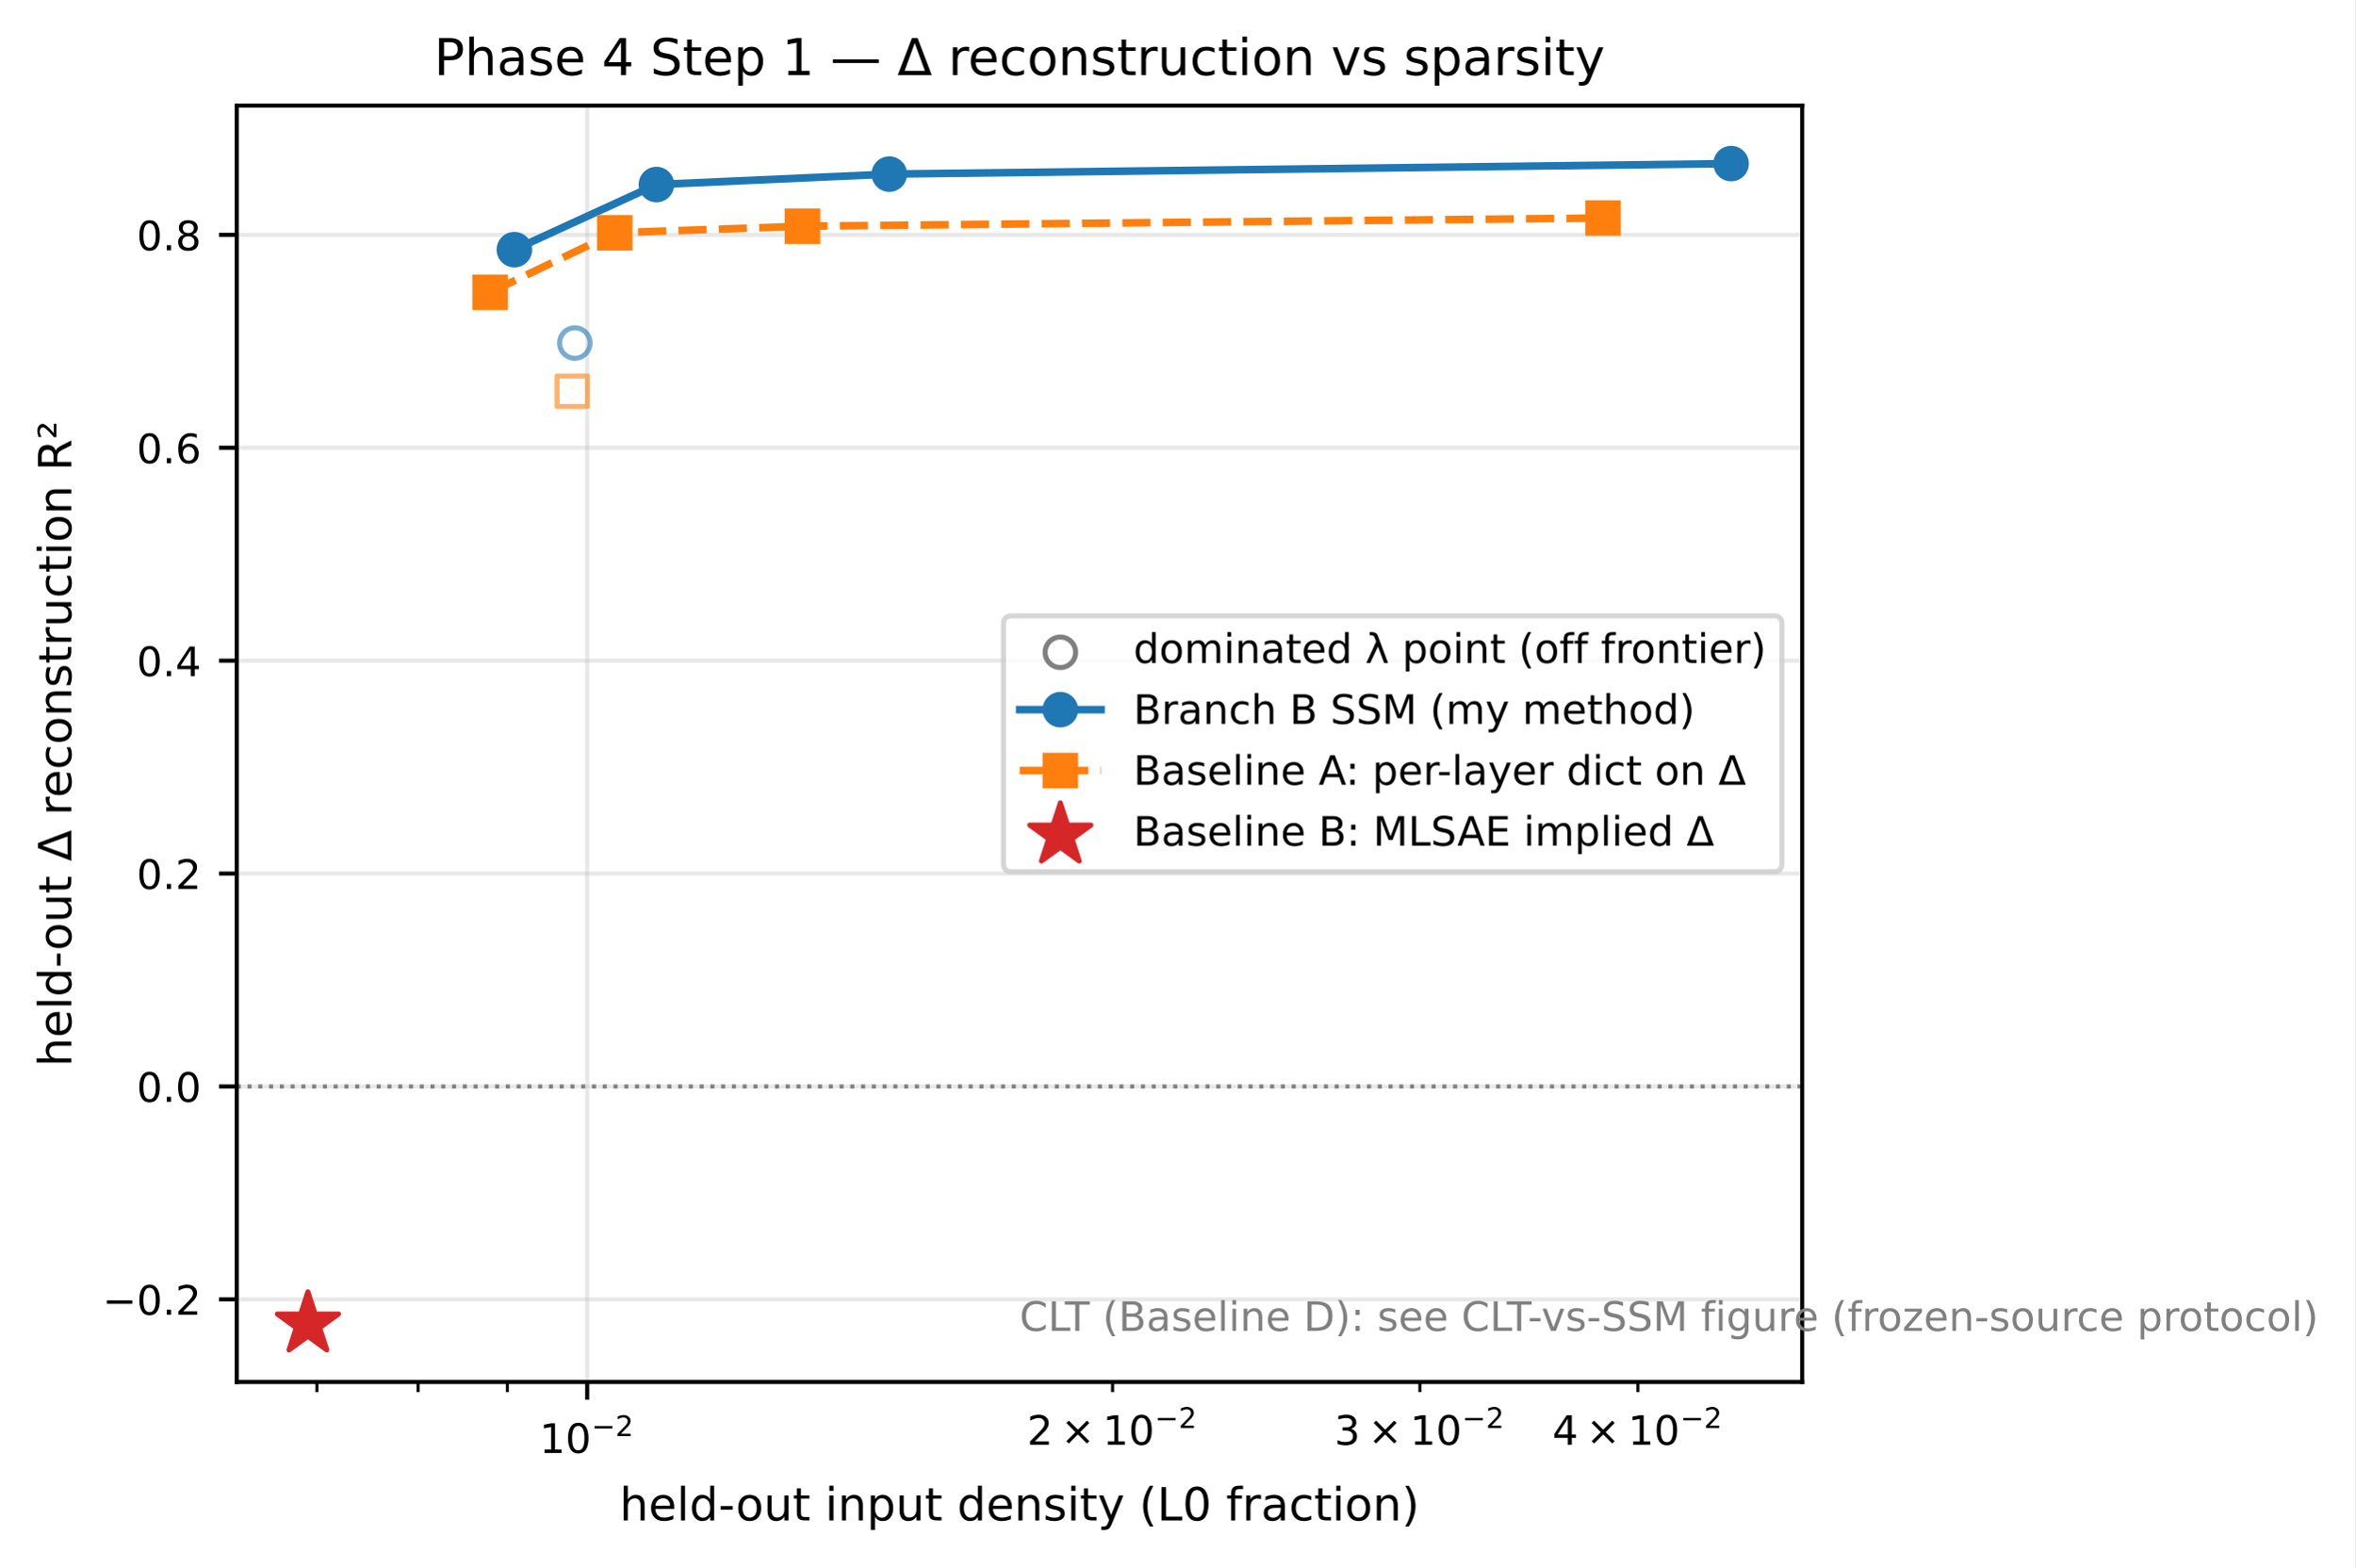
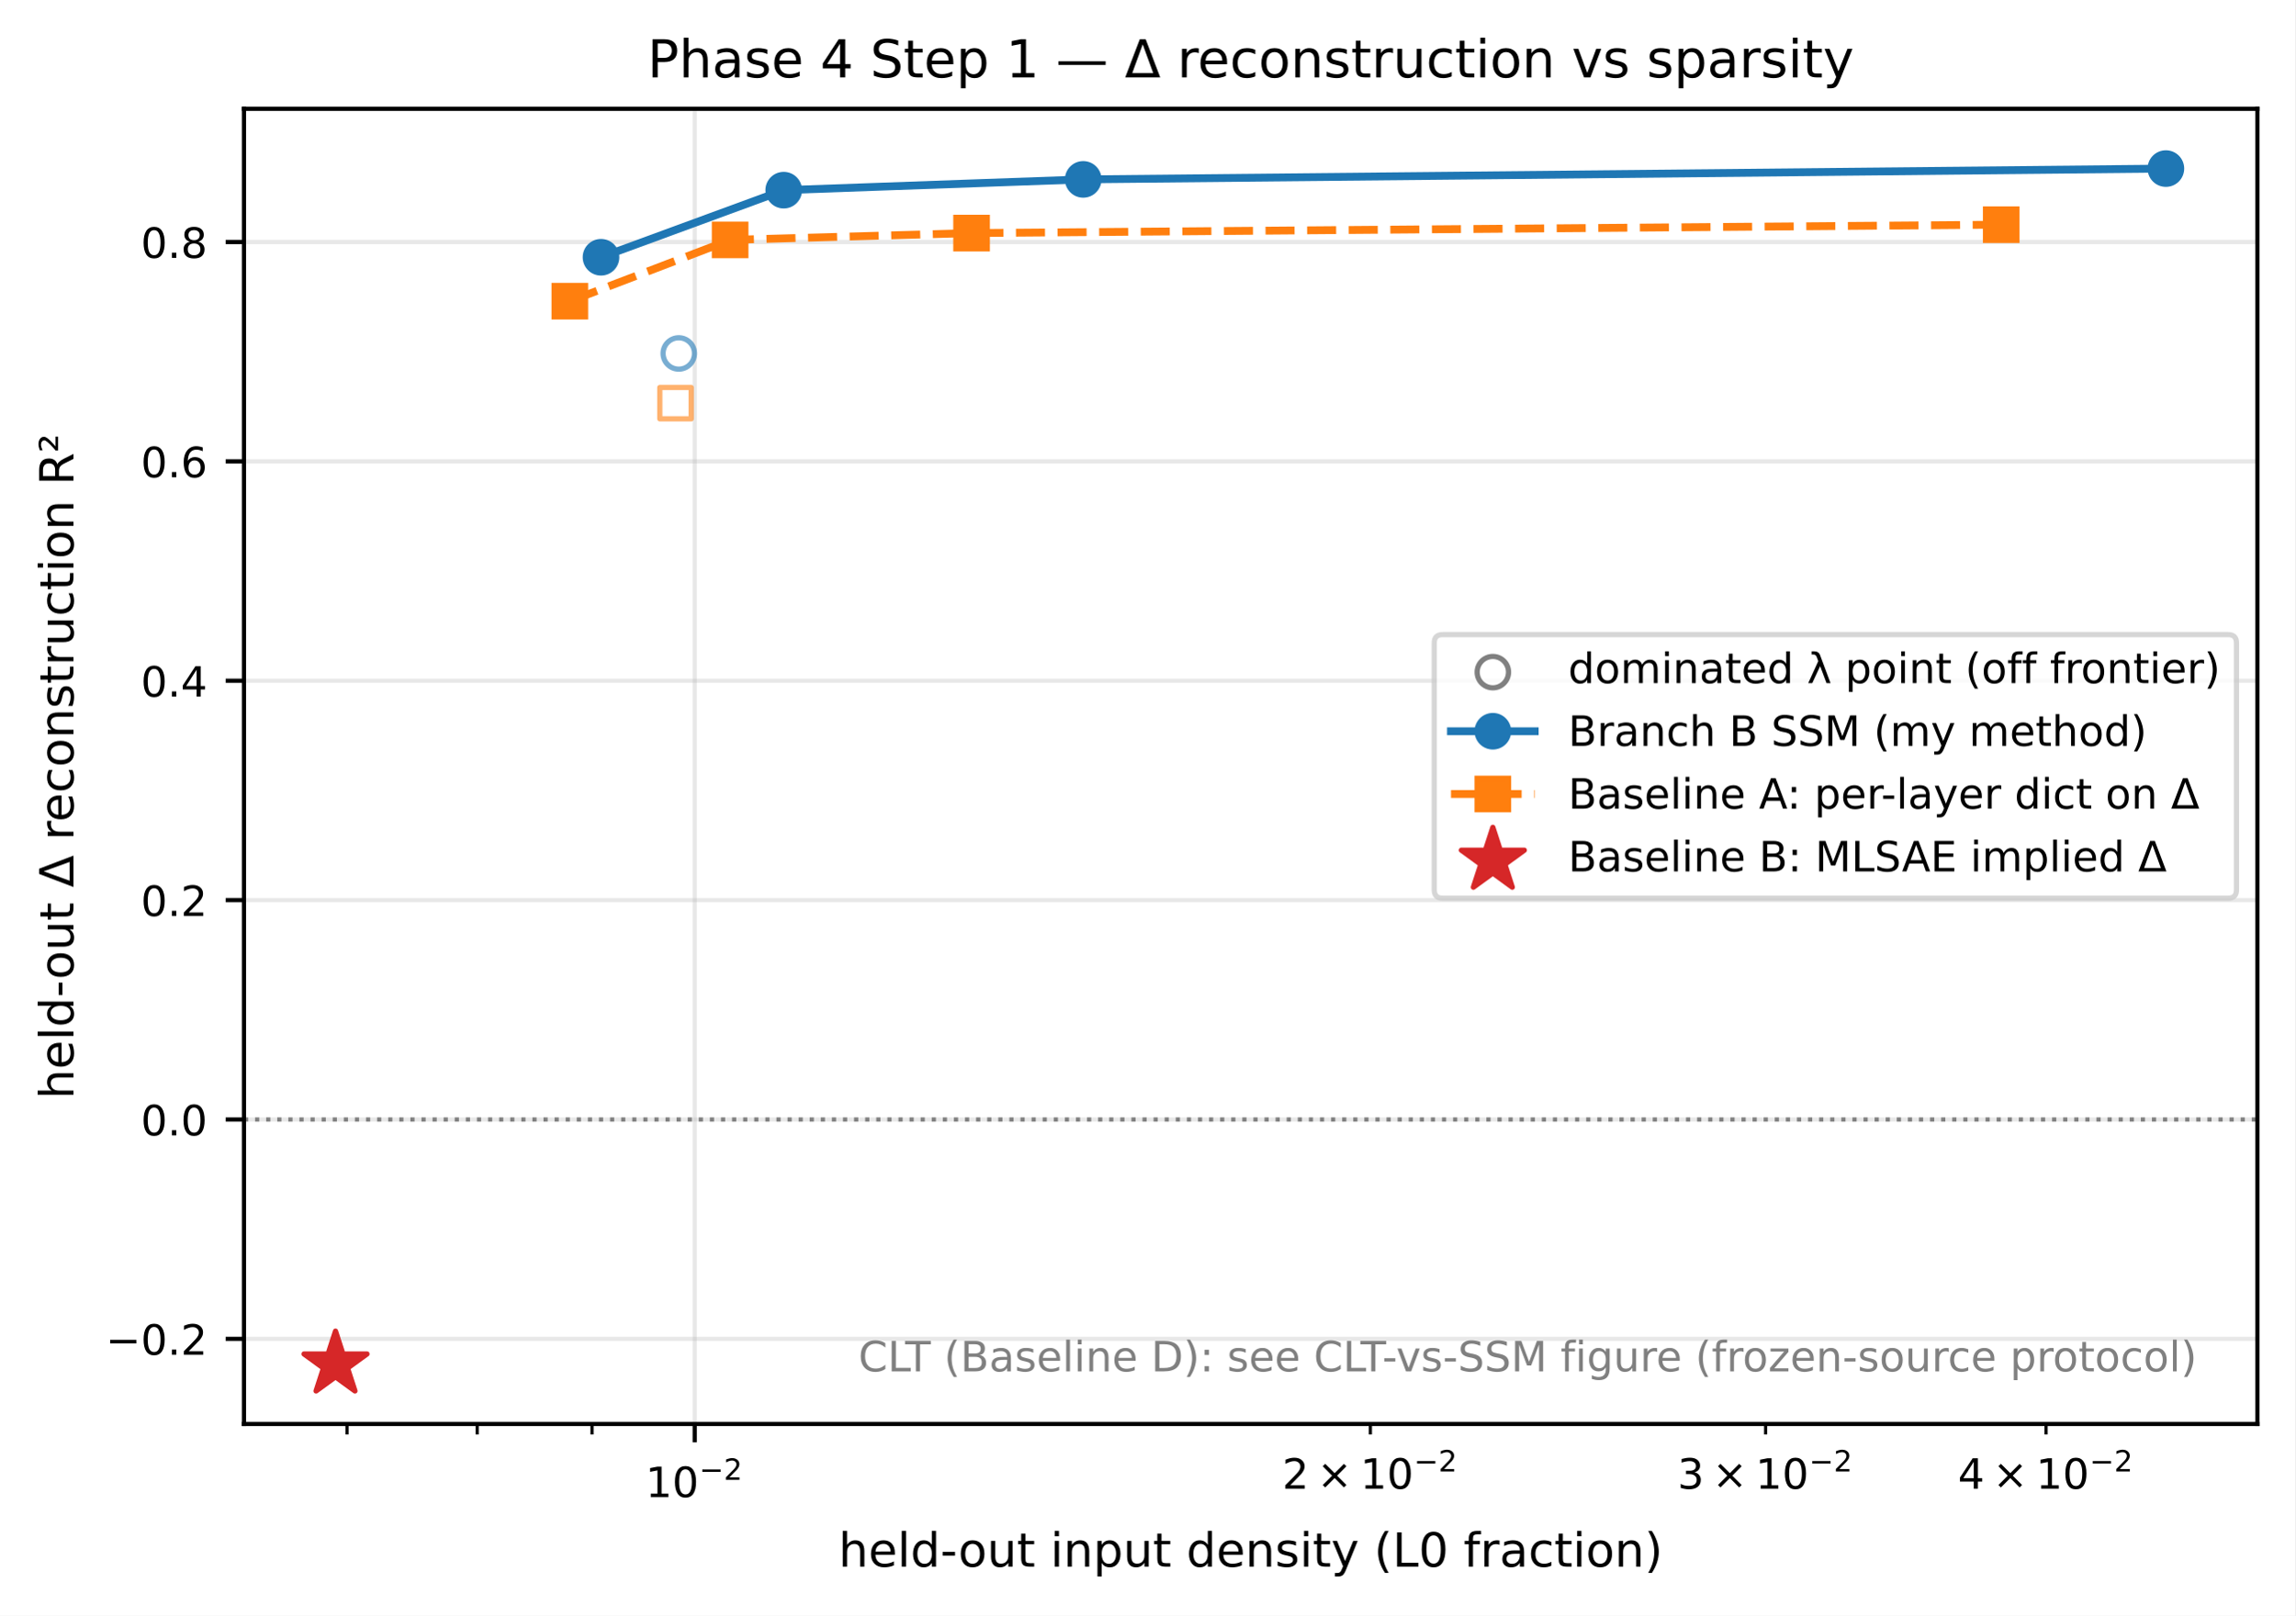
- <svg xmlns="http://www.w3.org/2000/svg" xmlns:xlink="http://www.w3.org/1999/xlink" width="463.827pt" height="308.905pt" viewBox="0 0 463.827 308.905" version="1.1">
+ <svg xmlns="http://www.w3.org/2000/svg" xmlns:xlink="http://www.w3.org/1999/xlink" width="438.628pt" height="308.905pt" viewBox="0 0 438.628 308.905" version="1.1">
  <defs>
    <style type="text/css">*{stroke-linejoin: round; stroke-linecap: butt}</style>
  </defs>
  <g id="figure_1">
    <g id="patch_1">
-       <path d="M 0 308.905  L 463.827 308.905  L 463.827 0  L 0 0  z " style="fill: #ffffff" />
+       <path d="M 0 308.905  L 438.628 308.905  L 438.628 0  L 0 0  z " style="fill: #ffffff" />
    </g>
    <g id="axes_1">
      <g id="patch_2">
-         <path d="M 46.627 272.262  L 354.955 272.262  L 354.955 20.798  L 46.627 20.798  z " style="fill: #ffffff" />
+         <path d="M 46.627 272.262  L 431.428 272.262  L 431.428 20.798  L 46.627 20.798  z " style="fill: #ffffff" />
      </g>
      <g id="PathCollection_1">
-         <path d="M 0 311.905  C 0.796 311.905 1.559 311.589 2.121 311.026  C 2.684 310.464 3 309.7 3 308.905  C 3 308.109 2.684 307.346 2.121 306.784  C 1.559 306.221 0.796 305.905 0 305.905  C -0.796 305.905 -1.559 306.221 -2.121 306.784  C -2.684 307.346 -3 308.109 -3 308.905  C -3 309.7 -2.684 310.464 -2.121 311.026  C -1.559 311.589 -0.796 311.905 0 311.905  " clip-path="url(#p469ff976c5)" style="fill: none; stroke: #808080" />
+         <path d="M 0 311.905  C 0.796 311.905 1.559 311.589 2.121 311.026  C 2.684 310.464 3 309.7 3 308.905  C 3 308.109 2.684 307.346 2.121 306.784  C 1.559 306.221 0.796 305.905 0 305.905  C -0.796 305.905 -1.559 306.221 -2.121 306.784  C -2.684 307.346 -3 308.109 -3 308.905  C -3 309.7 -2.684 310.464 -2.121 311.026  C -1.559 311.589 -0.796 311.905 0 311.905  " clip-path="url(#p2c8e679996)" style="fill: none; stroke: #808080" />
      </g>
      <g id="matplotlib.axis_1">
        <g id="xtick_1">
          <g id="line2d_1">
-             <path d="M 115.648 272.262  L 115.648 20.798  " clip-path="url(#p469ff976c5)" style="fill: none; stroke: #b0b0b0; stroke-opacity: 0.3; stroke-width: 0.8; stroke-linecap: square" />
+             <path d="M 132.768 272.262  L 132.768 20.798  " clip-path="url(#p2c8e679996)" style="fill: none; stroke: #b0b0b0; stroke-opacity: 0.3; stroke-width: 0.8; stroke-linecap: square" />
          </g>
          <g id="line2d_2">
            <defs>
              <path id="m513581c044" d="M 0 0  L 0 3.5  " style="stroke: #000000; stroke-width: 0.8" />
            </defs>
            <g>
-               <use xlink:href="#m513581c044" x="115.648" y="272.262" style="stroke: #000000; stroke-width: 0.8" />
+               <use xlink:href="#m513581c044" x="132.768" y="272.262" style="stroke: #000000; stroke-width: 0.8" />
            </g>
          </g>
          <g id="text_1">
-             <g transform="translate(106.2484 286.7823)">
+             <g transform="translate(123.3675 286.7823)">
              <text>
                <tspan x="0" y="-0.54" style="font-size: 8px; font-family: 'DejaVu Sans'">1</tspan>
                <tspan x="5.09" y="-0.54" style="font-size: 8px; font-family: 'DejaVu Sans'">0</tspan>
                <tspan x="10.256" y="-3.844" style="font-size: 5.6px; font-family: 'DejaVu Sans'">−</tspan>
                <tspan x="14.948" y="-3.844" style="font-size: 5.6px; font-family: 'DejaVu Sans'">2</tspan>
              </text>
            </g>
          </g>
        </g>
        <g id="xtick_2">
          <g id="line2d_3">
            <defs>
              <path id="m2dff69c1d0" d="M 0 0  L 0 2  " style="stroke: #000000; stroke-width: 0.6" />
            </defs>
            <g>
-               <use xlink:href="#m2dff69c1d0" x="62.405" y="272.262" style="stroke: #000000; stroke-width: 0.6" />
+               <use xlink:href="#m2dff69c1d0" x="66.318" y="272.262" style="stroke: #000000; stroke-width: 0.6" />
            </g>
          </g>
        </g>
        <g id="xtick_3">
          <g id="line2d_4">
            <g>
-               <use xlink:href="#m2dff69c1d0" x="82.338" y="272.262" style="stroke: #000000; stroke-width: 0.6" />
+               <use xlink:href="#m2dff69c1d0" x="91.195" y="272.262" style="stroke: #000000; stroke-width: 0.6" />
            </g>
          </g>
        </g>
        <g id="xtick_4">
          <g id="line2d_5">
            <g>
-               <use xlink:href="#m2dff69c1d0" x="99.92" y="272.262" style="stroke: #000000; stroke-width: 0.6" />
+               <use xlink:href="#m2dff69c1d0" x="113.139" y="272.262" style="stroke: #000000; stroke-width: 0.6" />
            </g>
          </g>
        </g>
        <g id="xtick_5">
          <g id="line2d_6">
            <g>
-               <use xlink:href="#m2dff69c1d0" x="219.12" y="272.262" style="stroke: #000000; stroke-width: 0.6" />
+               <use xlink:href="#m2dff69c1d0" x="261.902" y="272.262" style="stroke: #000000; stroke-width: 0.6" />
            </g>
          </g>
          <g id="text_2">
-             <g transform="translate(202.2797 285.1823)">
+             <g transform="translate(245.0624 285.1823)">
              <text>
                <tspan x="0" y="-0.54" style="font-size: 8px; font-family: 'DejaVu Sans'">2</tspan>
                <tspan x="6.648" y="-0.54" style="font-size: 8px; font-family: 'DejaVu Sans'">×</tspan>
                <tspan x="14.91" y="-0.54" style="font-size: 8px; font-family: 'DejaVu Sans'">1</tspan>
                <tspan x="20" y="-0.54" style="font-size: 8px; font-family: 'DejaVu Sans'">0</tspan>
                <tspan x="25.166" y="-3.844" style="font-size: 5.6px; font-family: 'DejaVu Sans'">−</tspan>
                <tspan x="29.859" y="-3.844" style="font-size: 5.6px; font-family: 'DejaVu Sans'">2</tspan>
              </text>
            </g>
          </g>
        </g>
        <g id="xtick_6">
          <g id="line2d_7">
            <g>
-               <use xlink:href="#m2dff69c1d0" x="279.646" y="272.262" style="stroke: #000000; stroke-width: 0.6" />
+               <use xlink:href="#m2dff69c1d0" x="337.441" y="272.262" style="stroke: #000000; stroke-width: 0.6" />
            </g>
          </g>
          <g id="text_3">
-             <g transform="translate(262.8065 285.1823)">
+             <g transform="translate(320.6014 285.1823)">
              <text>
                <tspan x="0" y="-0.54" style="font-size: 8px; font-family: 'DejaVu Sans'">3</tspan>
                <tspan x="6.648" y="-0.54" style="font-size: 8px; font-family: 'DejaVu Sans'">×</tspan>
                <tspan x="14.91" y="-0.54" style="font-size: 8px; font-family: 'DejaVu Sans'">1</tspan>
                <tspan x="20" y="-0.54" style="font-size: 8px; font-family: 'DejaVu Sans'">0</tspan>
                <tspan x="25.166" y="-3.844" style="font-size: 5.6px; font-family: 'DejaVu Sans'">−</tspan>
                <tspan x="29.859" y="-3.844" style="font-size: 5.6px; font-family: 'DejaVu Sans'">2</tspan>
              </text>
            </g>
          </g>
        </g>
        <g id="xtick_7">
          <g id="line2d_8">
            <g>
-               <use xlink:href="#m2dff69c1d0" x="322.591" y="272.262" style="stroke: #000000; stroke-width: 0.6" />
+               <use xlink:href="#m2dff69c1d0" x="391.037" y="272.262" style="stroke: #000000; stroke-width: 0.6" />
            </g>
          </g>
          <g id="text_4">
-             <g transform="translate(305.7509 285.1823)">
+             <g transform="translate(374.1972 285.1823)">
              <text>
                <tspan x="0" y="-0.54" style="font-size: 8px; font-family: 'DejaVu Sans'">4</tspan>
                <tspan x="6.648" y="-0.54" style="font-size: 8px; font-family: 'DejaVu Sans'">×</tspan>
                <tspan x="14.91" y="-0.54" style="font-size: 8px; font-family: 'DejaVu Sans'">1</tspan>
                <tspan x="20" y="-0.54" style="font-size: 8px; font-family: 'DejaVu Sans'">0</tspan>
                <tspan x="25.166" y="-3.844" style="font-size: 5.6px; font-family: 'DejaVu Sans'">−</tspan>
                <tspan x="29.859" y="-3.844" style="font-size: 5.6px; font-family: 'DejaVu Sans'">2</tspan>
              </text>
            </g>
          </g>
        </g>
        <g id="text_5">
-           <text style="font-size: 9px; font-family: 'DejaVu Sans', 'Bitstream Vera Sans', 'Computer Modern Sans Serif', 'Lucida Grande', 'Verdana', 'Geneva', 'Lucid', 'Arial', 'Helvetica', 'Avant Garde', sans-serif; text-anchor: middle" x="200.791" y="299.543" transform="rotate(-0 200.791 299.5427)">held-out input density (L0 fraction)</text>
+           <text style="font-size: 9px; font-family: 'DejaVu Sans', 'Bitstream Vera Sans', 'Computer Modern Sans Serif', 'Lucida Grande', 'Verdana', 'Geneva', 'Lucid', 'Arial', 'Helvetica', 'Avant Garde', sans-serif; text-anchor: middle" x="239.028" y="299.543" transform="rotate(-0 239.0277 299.5427)">held-out input density (L0 fraction)</text>
        </g>
      </g>
      <g id="matplotlib.axis_2">
        <g id="ytick_1">
          <g id="line2d_9">
-             <path d="M 46.627 255.988  L 354.955 255.988  " clip-path="url(#p469ff976c5)" style="fill: none; stroke: #b0b0b0; stroke-opacity: 0.3; stroke-width: 0.8; stroke-linecap: square" />
+             <path d="M 46.627 255.988  L 431.428 255.988  " clip-path="url(#p2c8e679996)" style="fill: none; stroke: #b0b0b0; stroke-opacity: 0.3; stroke-width: 0.8; stroke-linecap: square" />
          </g>
          <g id="line2d_10">
            <defs>
              <path id="m32dd1cf0d6" d="M 0 0  L -3.5 0  " style="stroke: #000000; stroke-width: 0.8" />
            </defs>
            <g>
              <use xlink:href="#m32dd1cf0d6" x="46.627" y="255.988" style="stroke: #000000; stroke-width: 0.8" />
            </g>
          </g>
          <g id="text_6">
            <text style="font-size: 8px; font-family: 'DejaVu Sans', 'Bitstream Vera Sans', 'Computer Modern Sans Serif', 'Lucida Grande', 'Verdana', 'Geneva', 'Lucid', 'Arial', 'Helvetica', 'Avant Garde', sans-serif; text-anchor: end" x="39.627" y="259.027" transform="rotate(-0 39.62695 259.0266)">−0.2</text>
          </g>
        </g>
        <g id="ytick_2">
          <g id="line2d_11">
-             <path d="M 46.627 214.043  L 354.955 214.043  " clip-path="url(#p469ff976c5)" style="fill: none; stroke: #b0b0b0; stroke-opacity: 0.3; stroke-width: 0.8; stroke-linecap: square" />
+             <path d="M 46.627 214.043  L 431.428 214.043  " clip-path="url(#p2c8e679996)" style="fill: none; stroke: #b0b0b0; stroke-opacity: 0.3; stroke-width: 0.8; stroke-linecap: square" />
          </g>
          <g id="line2d_12">
            <g>
              <use xlink:href="#m32dd1cf0d6" x="46.627" y="214.043" style="stroke: #000000; stroke-width: 0.8" />
            </g>
          </g>
          <g id="text_7">
            <text style="font-size: 8px; font-family: 'DejaVu Sans', 'Bitstream Vera Sans', 'Computer Modern Sans Serif', 'Lucida Grande', 'Verdana', 'Geneva', 'Lucid', 'Arial', 'Helvetica', 'Avant Garde', sans-serif; text-anchor: end" x="39.627" y="217.082" transform="rotate(-0 39.62695 217.0823)">0.0</text>
          </g>
        </g>
        <g id="ytick_3">
          <g id="line2d_13">
-             <path d="M 46.627 172.099  L 354.955 172.099  " clip-path="url(#p469ff976c5)" style="fill: none; stroke: #b0b0b0; stroke-opacity: 0.3; stroke-width: 0.8; stroke-linecap: square" />
+             <path d="M 46.627 172.099  L 431.428 172.099  " clip-path="url(#p2c8e679996)" style="fill: none; stroke: #b0b0b0; stroke-opacity: 0.3; stroke-width: 0.8; stroke-linecap: square" />
          </g>
          <g id="line2d_14">
            <g>
              <use xlink:href="#m32dd1cf0d6" x="46.627" y="172.099" style="stroke: #000000; stroke-width: 0.8" />
            </g>
          </g>
          <g id="text_8">
            <text style="font-size: 8px; font-family: 'DejaVu Sans', 'Bitstream Vera Sans', 'Computer Modern Sans Serif', 'Lucida Grande', 'Verdana', 'Geneva', 'Lucid', 'Arial', 'Helvetica', 'Avant Garde', sans-serif; text-anchor: end" x="39.627" y="175.138" transform="rotate(-0 39.62695 175.1379)">0.2</text>
          </g>
        </g>
        <g id="ytick_4">
          <g id="line2d_15">
-             <path d="M 46.627 130.154  L 354.955 130.154  " clip-path="url(#p469ff976c5)" style="fill: none; stroke: #b0b0b0; stroke-opacity: 0.3; stroke-width: 0.8; stroke-linecap: square" />
+             <path d="M 46.627 130.154  L 431.428 130.154  " clip-path="url(#p2c8e679996)" style="fill: none; stroke: #b0b0b0; stroke-opacity: 0.3; stroke-width: 0.8; stroke-linecap: square" />
          </g>
          <g id="line2d_16">
            <g>
              <use xlink:href="#m32dd1cf0d6" x="46.627" y="130.154" style="stroke: #000000; stroke-width: 0.8" />
            </g>
          </g>
          <g id="text_9">
            <text style="font-size: 8px; font-family: 'DejaVu Sans', 'Bitstream Vera Sans', 'Computer Modern Sans Serif', 'Lucida Grande', 'Verdana', 'Geneva', 'Lucid', 'Arial', 'Helvetica', 'Avant Garde', sans-serif; text-anchor: end" x="39.627" y="133.194" transform="rotate(-0 39.62695 133.1935)">0.4</text>
          </g>
        </g>
        <g id="ytick_5">
          <g id="line2d_17">
-             <path d="M 46.627 88.21  L 354.955 88.21  " clip-path="url(#p469ff976c5)" style="fill: none; stroke: #b0b0b0; stroke-opacity: 0.3; stroke-width: 0.8; stroke-linecap: square" />
+             <path d="M 46.627 88.21  L 431.428 88.21  " clip-path="url(#p2c8e679996)" style="fill: none; stroke: #b0b0b0; stroke-opacity: 0.3; stroke-width: 0.8; stroke-linecap: square" />
          </g>
          <g id="line2d_18">
            <g>
              <use xlink:href="#m32dd1cf0d6" x="46.627" y="88.21" style="stroke: #000000; stroke-width: 0.8" />
            </g>
          </g>
          <g id="text_10">
            <text style="font-size: 8px; font-family: 'DejaVu Sans', 'Bitstream Vera Sans', 'Computer Modern Sans Serif', 'Lucida Grande', 'Verdana', 'Geneva', 'Lucid', 'Arial', 'Helvetica', 'Avant Garde', sans-serif; text-anchor: end" x="39.627" y="91.249" transform="rotate(-0 39.62695 91.24918)">0.6</text>
          </g>
        </g>
        <g id="ytick_6">
          <g id="line2d_19">
-             <path d="M 46.627 46.266  L 354.955 46.266  " clip-path="url(#p469ff976c5)" style="fill: none; stroke: #b0b0b0; stroke-opacity: 0.3; stroke-width: 0.8; stroke-linecap: square" />
+             <path d="M 46.627 46.266  L 431.428 46.266  " clip-path="url(#p2c8e679996)" style="fill: none; stroke: #b0b0b0; stroke-opacity: 0.3; stroke-width: 0.8; stroke-linecap: square" />
          </g>
          <g id="line2d_20">
            <g>
              <use xlink:href="#m32dd1cf0d6" x="46.627" y="46.266" style="stroke: #000000; stroke-width: 0.8" />
            </g>
          </g>
          <g id="text_11">
            <text style="font-size: 8px; font-family: 'DejaVu Sans', 'Bitstream Vera Sans', 'Computer Modern Sans Serif', 'Lucida Grande', 'Verdana', 'Geneva', 'Lucid', 'Arial', 'Helvetica', 'Avant Garde', sans-serif; text-anchor: end" x="39.627" y="49.305" transform="rotate(-0 39.62695 49.30482)">0.8</text>
          </g>
        </g>
        <g id="text_12">
          <text style="font-size: 9px; font-family: 'DejaVu Sans', 'Bitstream Vera Sans', 'Computer Modern Sans Serif', 'Lucida Grande', 'Verdana', 'Geneva', 'Lucid', 'Arial', 'Helvetica', 'Avant Garde', sans-serif; text-anchor: middle" x="14.039" y="146.53" transform="rotate(-90 14.03859 146.5303)">held-out Δ reconstruction R²</text>
        </g>
      </g>
      <g id="PathCollection_2">
-         <path d="M 113.208 70.577  C 114.004 70.577 114.767 70.261 115.329 69.698  C 115.892 69.136 116.208 68.372 116.208 67.577  C 116.208 66.781 115.892 66.018 115.329 65.456  C 114.767 64.893 114.004 64.577 113.208 64.577  C 112.412 64.577 111.649 64.893 111.087 65.456  C 110.524 66.018 110.208 66.781 110.208 67.577  C 110.208 68.372 110.524 69.136 111.087 69.698  C 111.649 70.261 112.412 70.577 113.208 70.577  L 113.208 70.577  z " clip-path="url(#p469ff976c5)" style="fill: none; stroke: #1f77b4; stroke-opacity: 0.6" />
+         <path d="M 129.722 70.577  C 130.518 70.577 131.281 70.261 131.843 69.698  C 132.406 69.136 132.722 68.372 132.722 67.577  C 132.722 66.781 132.406 66.018 131.843 65.456  C 131.281 64.893 130.518 64.577 129.722 64.577  C 128.926 64.577 128.163 64.893 127.601 65.456  C 127.038 66.018 126.722 66.781 126.722 67.577  C 126.722 68.372 127.038 69.136 127.601 69.698  C 128.163 70.261 128.926 70.577 129.722 70.577  L 129.722 70.577  z " clip-path="url(#p2c8e679996)" style="fill: none; stroke: #1f77b4; stroke-opacity: 0.6" />
      </g>
      <g id="PathCollection_3">
-         <path d="M 109.707 80.077  L 115.707 80.077  L 115.707 74.077  L 109.707 74.077  L 109.707 80.077  z " clip-path="url(#p469ff976c5)" style="fill: none; stroke: #ff7f0e; stroke-opacity: 0.6" />
+         <path d="M 126.097 80.077  L 132.097 80.077  L 132.097 74.077  L 126.097 74.077  L 126.097 80.077  z " clip-path="url(#p2c8e679996)" style="fill: none; stroke: #ff7f0e; stroke-opacity: 0.6" />
      </g>
      <g id="line2d_21">
-         <path d="M 101.3 49.183  L 129.281 36.354  L 175.145 34.295  L 340.94 32.229  " clip-path="url(#p469ff976c5)" style="fill: none; stroke: #1f77b4; stroke-width: 1.5; stroke-linecap: square" />
+         <path d="M 114.86 49.183  L 149.782 36.354  L 207.021 34.295  L 413.938 32.229  " clip-path="url(#p2c8e679996)" style="fill: none; stroke: #1f77b4; stroke-width: 1.5; stroke-linecap: square" />
        <defs>
          <path id="m7bdcd54610" d="M 0 3  C 0.796 3 1.559 2.684 2.121 2.121  C 2.684 1.559 3 0.796 3 0  C 3 -0.796 2.684 -1.559 2.121 -2.121  C 1.559 -2.684 0.796 -3 0 -3  C -0.796 -3 -1.559 -2.684 -2.121 -2.121  C -2.684 -1.559 -3 -0.796 -3 0  C -3 0.796 -2.684 1.559 -2.121 2.121  C -1.559 2.684 -0.796 3 0 3  z " style="stroke: #1f77b4" />
        </defs>
-         <g clip-path="url(#p469ff976c5)">
-           <use xlink:href="#m7bdcd54610" x="101.3" y="49.183" style="fill: #1f77b4; stroke: #1f77b4" />
-           <use xlink:href="#m7bdcd54610" x="129.281" y="36.354" style="fill: #1f77b4; stroke: #1f77b4" />
-           <use xlink:href="#m7bdcd54610" x="175.145" y="34.295" style="fill: #1f77b4; stroke: #1f77b4" />
-           <use xlink:href="#m7bdcd54610" x="340.94" y="32.229" style="fill: #1f77b4; stroke: #1f77b4" />
+         <g clip-path="url(#p2c8e679996)">
+           <use xlink:href="#m7bdcd54610" x="114.86" y="49.183" style="fill: #1f77b4; stroke: #1f77b4" />
+           <use xlink:href="#m7bdcd54610" x="149.782" y="36.354" style="fill: #1f77b4; stroke: #1f77b4" />
+           <use xlink:href="#m7bdcd54610" x="207.021" y="34.295" style="fill: #1f77b4; stroke: #1f77b4" />
+           <use xlink:href="#m7bdcd54610" x="413.938" y="32.229" style="fill: #1f77b4; stroke: #1f77b4" />
        </g>
      </g>
      <g id="line2d_22">
-         <path d="M 96.524 57.585  L 121.075 45.865  L 158.047 44.56  L 315.722 42.954  " clip-path="url(#p469ff976c5)" style="fill: none; stroke-dasharray: 5.55,2.4; stroke-dashoffset: 0; stroke: #ff7f0e; stroke-width: 1.5" />
+         <path d="M 108.9 57.585  L 139.54 45.865  L 185.682 44.56  L 382.465 42.954  " clip-path="url(#p2c8e679996)" style="fill: none; stroke-dasharray: 5.55,2.4; stroke-dashoffset: 0; stroke: #ff7f0e; stroke-width: 1.5" />
        <defs>
          <path id="m9919fd9543" d="M -3 3  L 3 3  L 3 -3  L -3 -3  z " style="stroke: #ff7f0e; stroke-linejoin: miter" />
        </defs>
-         <g clip-path="url(#p469ff976c5)">
-           <use xlink:href="#m9919fd9543" x="96.524" y="57.585" style="fill: #ff7f0e; stroke: #ff7f0e; stroke-linejoin: miter" />
-           <use xlink:href="#m9919fd9543" x="121.075" y="45.865" style="fill: #ff7f0e; stroke: #ff7f0e; stroke-linejoin: miter" />
-           <use xlink:href="#m9919fd9543" x="158.047" y="44.56" style="fill: #ff7f0e; stroke: #ff7f0e; stroke-linejoin: miter" />
-           <use xlink:href="#m9919fd9543" x="315.722" y="42.954" style="fill: #ff7f0e; stroke: #ff7f0e; stroke-linejoin: miter" />
+         <g clip-path="url(#p2c8e679996)">
+           <use xlink:href="#m9919fd9543" x="108.9" y="57.585" style="fill: #ff7f0e; stroke: #ff7f0e; stroke-linejoin: miter" />
+           <use xlink:href="#m9919fd9543" x="139.54" y="45.865" style="fill: #ff7f0e; stroke: #ff7f0e; stroke-linejoin: miter" />
+           <use xlink:href="#m9919fd9543" x="185.682" y="44.56" style="fill: #ff7f0e; stroke: #ff7f0e; stroke-linejoin: miter" />
+           <use xlink:href="#m9919fd9543" x="382.465" y="42.954" style="fill: #ff7f0e; stroke: #ff7f0e; stroke-linejoin: miter" />
        </g>
      </g>
      <g id="line2d_23">
-         <path d="M 46.627 214.043  L 354.955 214.043  " clip-path="url(#p469ff976c5)" style="fill: none; stroke-dasharray: 0.8,1.32; stroke-dashoffset: 0; stroke: #808080; stroke-width: 0.8" />
+         <path d="M 46.627 214.043  L 431.428 214.043  " clip-path="url(#p2c8e679996)" style="fill: none; stroke-dasharray: 0.8,1.32; stroke-dashoffset: 0; stroke: #808080; stroke-width: 0.8" />
      </g>
      <g id="patch_3">
        <path d="M 46.627 272.262  L 46.627 20.798  " style="fill: none; stroke: #000000; stroke-width: 0.8; stroke-linejoin: miter; stroke-linecap: square" />
      </g>
      <g id="patch_4">
-         <path d="M 354.955 272.262  L 354.955 20.798  " style="fill: none; stroke: #000000; stroke-width: 0.8; stroke-linejoin: miter; stroke-linecap: square" />
+         <path d="M 431.428 272.262  L 431.428 20.798  " style="fill: none; stroke: #000000; stroke-width: 0.8; stroke-linejoin: miter; stroke-linecap: square" />
      </g>
      <g id="patch_5">
-         <path d="M 46.627 272.262  L 354.955 272.262  " style="fill: none; stroke: #000000; stroke-width: 0.8; stroke-linejoin: miter; stroke-linecap: square" />
+         <path d="M 46.627 272.262  L 431.428 272.262  " style="fill: none; stroke: #000000; stroke-width: 0.8; stroke-linejoin: miter; stroke-linecap: square" />
      </g>
      <g id="patch_6">
-         <path d="M 46.627 20.798  L 354.955 20.798  " style="fill: none; stroke: #000000; stroke-width: 0.8; stroke-linejoin: miter; stroke-linecap: square" />
+         <path d="M 46.627 20.798  L 431.428 20.798  " style="fill: none; stroke: #000000; stroke-width: 0.8; stroke-linejoin: miter; stroke-linecap: square" />
      </g>
      <g id="text_13">
-         <text style="font-size: 8px; font-family: 'DejaVu Sans', 'Bitstream Vera Sans', 'Computer Modern Sans Serif', 'Lucida Grande', 'Verdana', 'Geneva', 'Lucid', 'Arial', 'Helvetica', 'Avant Garde', sans-serif; text-anchor: start; fill: #808080" x="200.791" y="262.204" transform="rotate(-0 200.791 262.2037)">CLT (Baseline D): see CLT-vs-SSM figure (frozen-source protocol)</text>
+         <text style="font-size: 8px; font-family: 'DejaVu Sans', 'Bitstream Vera Sans', 'Computer Modern Sans Serif', 'Lucida Grande', 'Verdana', 'Geneva', 'Lucid', 'Arial', 'Helvetica', 'Avant Garde', sans-serif; text-anchor: end; fill: #808080" x="419.884" y="262.204" transform="rotate(-0 419.8844 262.2037)">CLT (Baseline D): see CLT-vs-SSM figure (frozen-source protocol)</text>
      </g>
      <g id="text_14">
-         <text style="font-size: 10px; font-family: 'DejaVu Sans', 'Bitstream Vera Sans', 'Computer Modern Sans Serif', 'Lucida Grande', 'Verdana', 'Geneva', 'Lucid', 'Arial', 'Helvetica', 'Avant Garde', sans-serif; text-anchor: middle" x="200.791" y="14.798" transform="rotate(-0 200.791 14.79844)">Phase 4 Step 1 — Δ reconstruction vs sparsity</text>
+         <text style="font-size: 10px; font-family: 'DejaVu Sans', 'Bitstream Vera Sans', 'Computer Modern Sans Serif', 'Lucida Grande', 'Verdana', 'Geneva', 'Lucid', 'Arial', 'Helvetica', 'Avant Garde', sans-serif; text-anchor: middle" x="239.028" y="14.798" transform="rotate(-0 239.0277 14.79844)">Phase 4 Step 1 — Δ reconstruction vs sparsity</text>
      </g>
      <g id="PathCollection_4">
        <defs>
          <path id="m2bc9002e1d" d="M 0 -6.325  L -1.42 -1.954  L -6.015 -1.954  L -2.298 0.747  L -3.717 5.117  L -0 2.416  L 3.717 5.117  L 2.298 0.747  L 6.015 -1.954  L 1.42 -1.954  z " style="stroke: #d62728" />
        </defs>
-         <g clip-path="url(#p469ff976c5)">
-           <use xlink:href="#m2bc9002e1d" x="60.642" y="260.832" style="fill: #d62728; stroke: #d62728" />
+         <g clip-path="url(#p2c8e679996)">
+           <use xlink:href="#m2bc9002e1d" x="64.118" y="260.832" style="fill: #d62728; stroke: #d62728" />
        </g>
      </g>
      <g id="legend_1">
        <g id="patch_7">
-           <path d="M 199.236 171.732  L 349.355 171.732  Q 350.955 171.732 350.955 170.132  L 350.955 122.929  Q 350.955 121.329 349.355 121.329  L 199.236 121.329  Q 197.636 121.329 197.636 122.929  L 197.636 170.132  Q 197.636 171.732 199.236 171.732  z " style="fill: #ffffff; opacity: 0.8; stroke: #cccccc; stroke-linejoin: miter" />
+           <path d="M 275.71 171.732  L 425.828 171.732  Q 427.428 171.732 427.428 170.132  L 427.428 122.929  Q 427.428 121.329 425.828 121.329  L 275.71 121.329  Q 274.11 121.329 274.11 122.929  L 274.11 170.132  Q 274.11 171.732 275.71 171.732  z " style="fill: #ffffff; opacity: 0.8; stroke: #cccccc; stroke-linejoin: miter" />
        </g>
        <g id="PathCollection_5">
-           <path d="M 208.836 131.508  C 209.632 131.508 210.395 131.192 210.958 130.629  C 211.52 130.067 211.836 129.303 211.836 128.508  C 211.836 127.712 211.52 126.949 210.958 126.387  C 210.395 125.824 209.632 125.508 208.836 125.508  C 208.041 125.508 207.278 125.824 206.715 126.387  C 206.152 126.949 205.836 127.712 205.836 128.508  C 205.836 129.303 206.152 130.067 206.715 130.629  C 207.278 131.192 208.041 131.508 208.836 131.508  L 208.836 131.508  z " style="fill: none; stroke: #808080" />
+           <path d="M 285.31 131.508  C 286.105 131.508 286.868 131.192 287.431 130.629  C 287.994 130.067 288.31 129.303 288.31 128.508  C 288.31 127.712 287.994 126.949 287.431 126.387  C 286.868 125.824 286.105 125.508 285.31 125.508  C 284.514 125.508 283.751 125.824 283.188 126.387  C 282.626 126.949 282.31 127.712 282.31 128.508  C 282.31 129.303 282.626 130.067 283.188 130.629  C 283.751 131.192 284.514 131.508 285.31 131.508  L 285.31 131.508  z " style="fill: none; stroke: #808080" />
        </g>
        <g id="text_15">
-           <text style="font-size: 8px; font-family: 'DejaVu Sans', 'Bitstream Vera Sans', 'Computer Modern Sans Serif', 'Lucida Grande', 'Verdana', 'Geneva', 'Lucid', 'Arial', 'Helvetica', 'Avant Garde', sans-serif; text-anchor: start" x="223.236" y="130.608" transform="rotate(-0 223.2363 130.6078)">dominated λ point (off frontier)</text>
+           <text style="font-size: 8px; font-family: 'DejaVu Sans', 'Bitstream Vera Sans', 'Computer Modern Sans Serif', 'Lucida Grande', 'Verdana', 'Geneva', 'Lucid', 'Arial', 'Helvetica', 'Avant Garde', sans-serif; text-anchor: start" x="299.71" y="130.608" transform="rotate(-0 299.7097 130.6078)">dominated λ point (off frontier)</text>
        </g>
        <g id="line2d_24">
-           <path d="M 200.836 139.808  L 208.836 139.808  L 216.836 139.808  " style="fill: none; stroke: #1f77b4; stroke-width: 1.5; stroke-linecap: square" />
+           <path d="M 277.31 139.808  L 285.31 139.808  L 293.31 139.808  " style="fill: none; stroke: #1f77b4; stroke-width: 1.5; stroke-linecap: square" />
          <g>
-             <use xlink:href="#m7bdcd54610" x="208.836" y="139.808" style="fill: #1f77b4; stroke: #1f77b4" />
+             <use xlink:href="#m7bdcd54610" x="285.31" y="139.808" style="fill: #1f77b4; stroke: #1f77b4" />
          </g>
        </g>
        <g id="text_16">
-           <text style="font-size: 8px; font-family: 'DejaVu Sans', 'Bitstream Vera Sans', 'Computer Modern Sans Serif', 'Lucida Grande', 'Verdana', 'Geneva', 'Lucid', 'Arial', 'Helvetica', 'Avant Garde', sans-serif; text-anchor: start" x="223.236" y="142.608" transform="rotate(-0 223.2363 142.6085)">Branch B SSM (my method)</text>
+           <text style="font-size: 8px; font-family: 'DejaVu Sans', 'Bitstream Vera Sans', 'Computer Modern Sans Serif', 'Lucida Grande', 'Verdana', 'Geneva', 'Lucid', 'Arial', 'Helvetica', 'Avant Garde', sans-serif; text-anchor: start" x="299.71" y="142.608" transform="rotate(-0 299.7097 142.6085)">Branch B SSM (my method)</text>
        </g>
        <g id="line2d_25">
-           <path d="M 200.836 151.809  L 208.836 151.809  L 216.836 151.809  " style="fill: none; stroke-dasharray: 5.55,2.4; stroke-dashoffset: 0; stroke: #ff7f0e; stroke-width: 1.5" />
+           <path d="M 277.31 151.809  L 285.31 151.809  L 293.31 151.809  " style="fill: none; stroke-dasharray: 5.55,2.4; stroke-dashoffset: 0; stroke: #ff7f0e; stroke-width: 1.5" />
          <g>
-             <use xlink:href="#m9919fd9543" x="208.836" y="151.809" style="fill: #ff7f0e; stroke: #ff7f0e; stroke-linejoin: miter" />
+             <use xlink:href="#m9919fd9543" x="285.31" y="151.809" style="fill: #ff7f0e; stroke: #ff7f0e; stroke-linejoin: miter" />
          </g>
        </g>
        <g id="text_17">
-           <text style="font-size: 8px; font-family: 'DejaVu Sans', 'Bitstream Vera Sans', 'Computer Modern Sans Serif', 'Lucida Grande', 'Verdana', 'Geneva', 'Lucid', 'Arial', 'Helvetica', 'Avant Garde', sans-serif; text-anchor: start" x="223.236" y="154.609" transform="rotate(-0 223.2363 154.6091)">Baseline A: per-layer dict on Δ</text>
+           <text style="font-size: 8px; font-family: 'DejaVu Sans', 'Bitstream Vera Sans', 'Computer Modern Sans Serif', 'Lucida Grande', 'Verdana', 'Geneva', 'Lucid', 'Arial', 'Helvetica', 'Avant Garde', sans-serif; text-anchor: start" x="299.71" y="154.609" transform="rotate(-0 299.7097 154.6091)">Baseline A: per-layer dict on Δ</text>
        </g>
        <g id="PathCollection_6">
          <g>
-             <use xlink:href="#m2bc9002e1d" x="208.836" y="164.51" style="fill: #d62728; stroke: #d62728" />
+             <use xlink:href="#m2bc9002e1d" x="285.31" y="164.51" style="fill: #d62728; stroke: #d62728" />
          </g>
        </g>
        <g id="text_18">
-           <text style="font-size: 8px; font-family: 'DejaVu Sans', 'Bitstream Vera Sans', 'Computer Modern Sans Serif', 'Lucida Grande', 'Verdana', 'Geneva', 'Lucid', 'Arial', 'Helvetica', 'Avant Garde', sans-serif; text-anchor: start" x="223.236" y="166.61" transform="rotate(-0 223.2363 166.6097)">Baseline B: MLSAE implied Δ</text>
+           <text style="font-size: 8px; font-family: 'DejaVu Sans', 'Bitstream Vera Sans', 'Computer Modern Sans Serif', 'Lucida Grande', 'Verdana', 'Geneva', 'Lucid', 'Arial', 'Helvetica', 'Avant Garde', sans-serif; text-anchor: start" x="299.71" y="166.61" transform="rotate(-0 299.7097 166.6097)">Baseline B: MLSAE implied Δ</text>
        </g>
      </g>
    </g>
  </g>
  <defs>
-     <clipPath id="p469ff976c5">
-       <rect x="46.627" y="20.798" width="308.328" height="251.464" />
+     <clipPath id="p2c8e679996">
+       <rect x="46.627" y="20.798" width="384.802" height="251.464" />
    </clipPath>
  </defs>
</svg>
